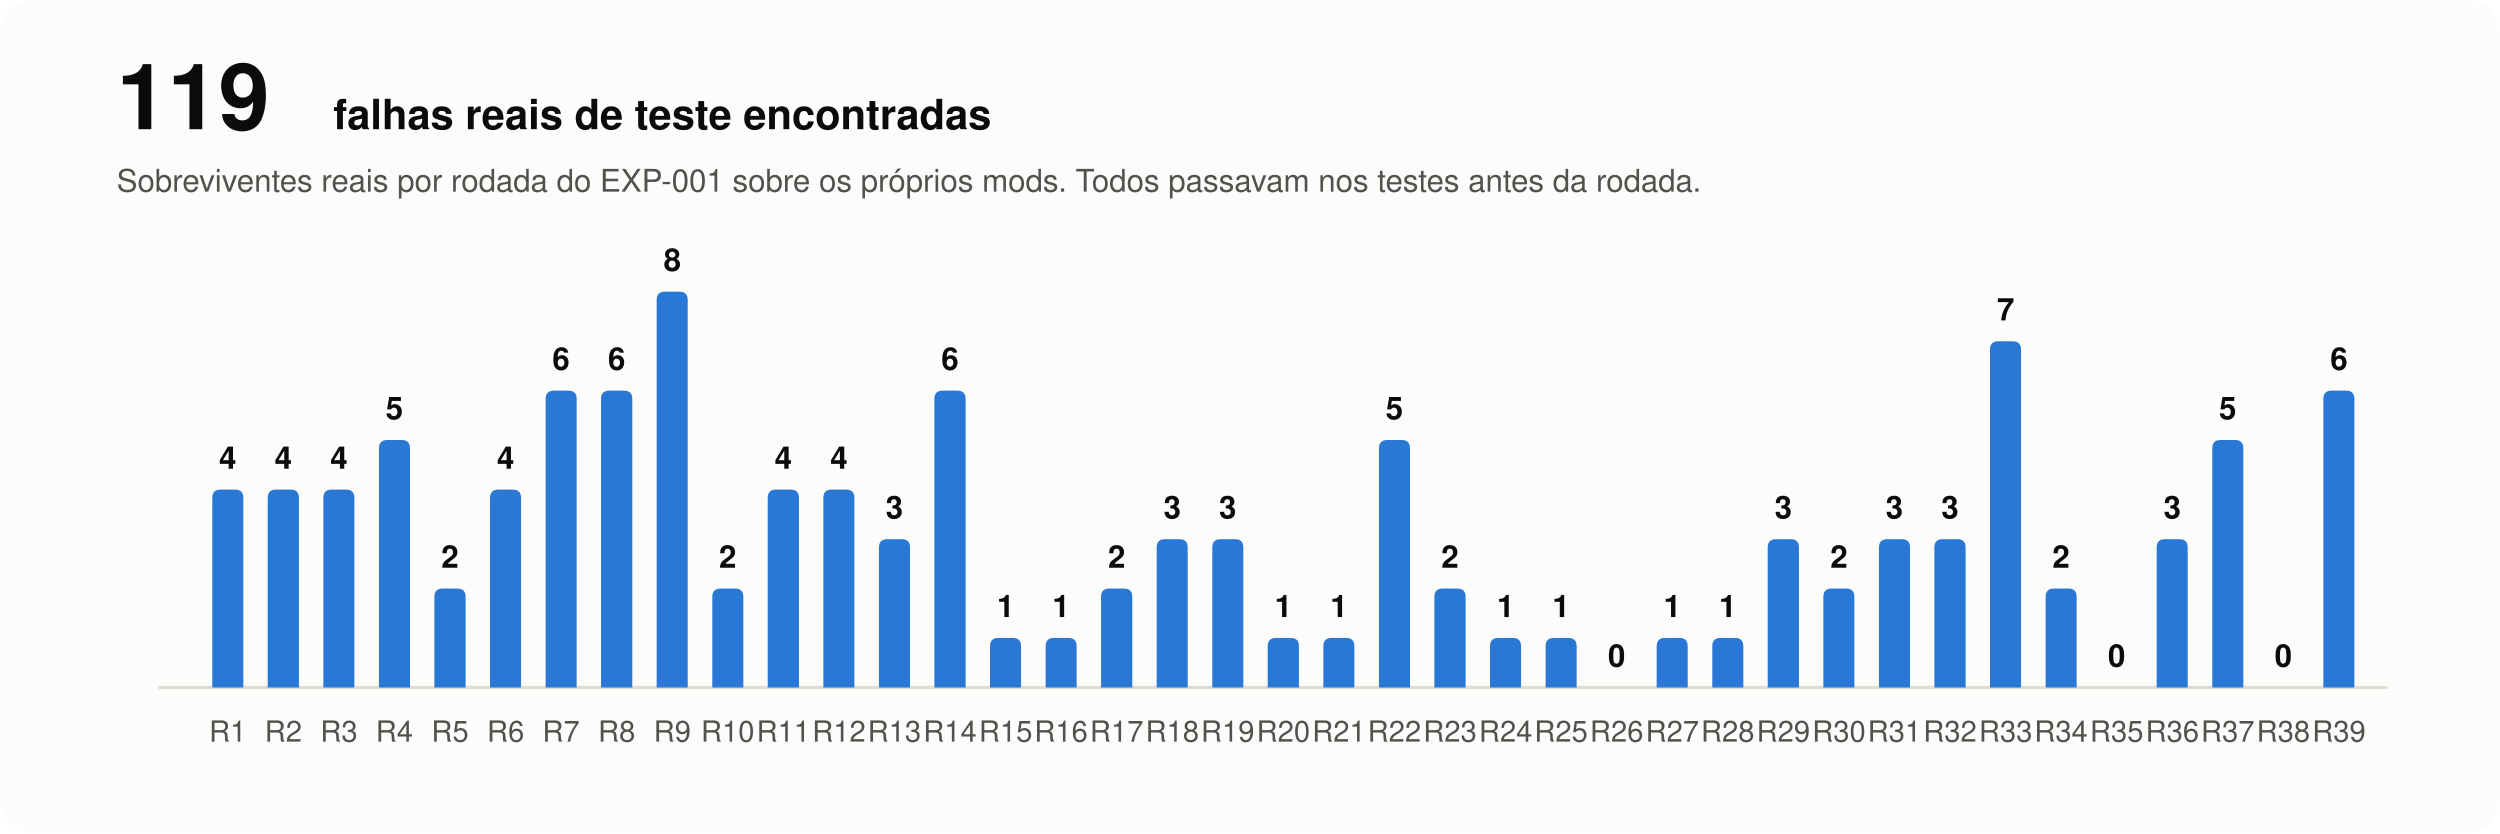
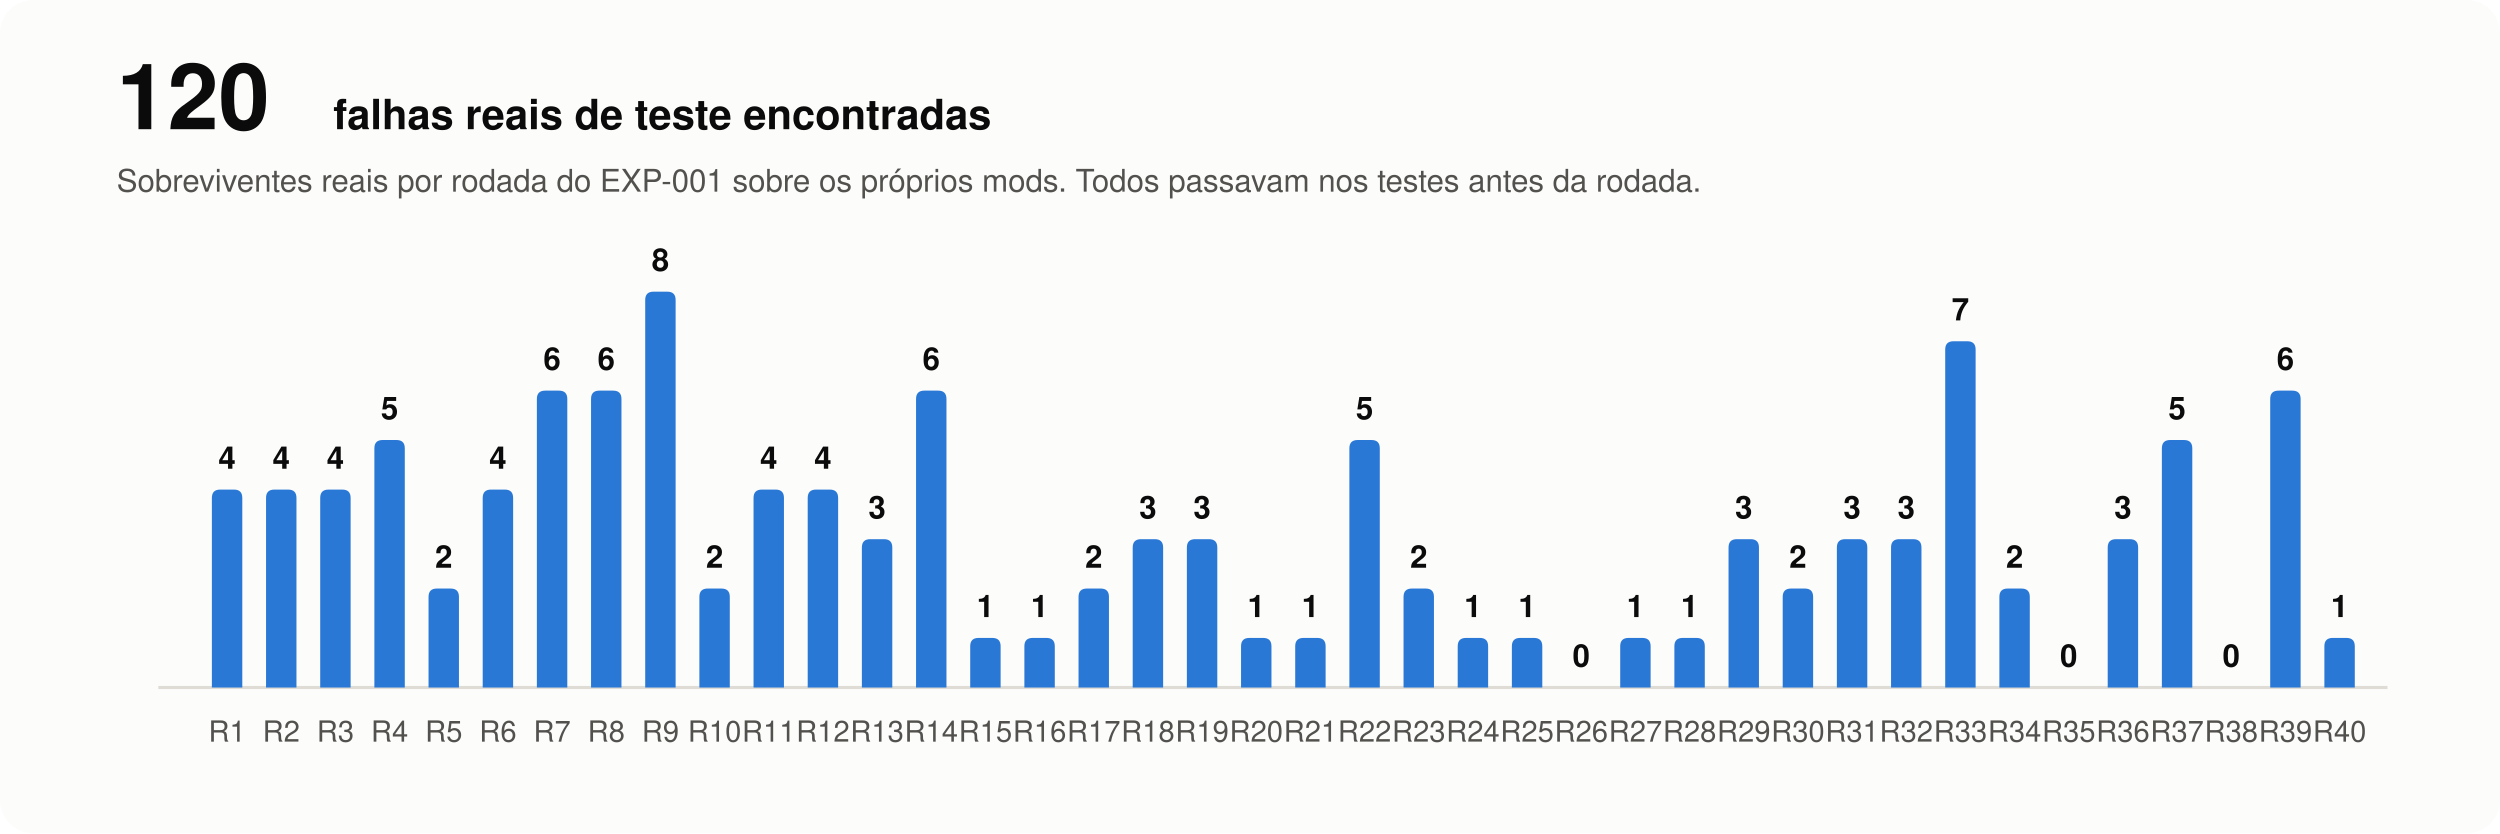
- <svg xmlns="http://www.w3.org/2000/svg" viewBox="0 0 1200 400" width="1200" height="400" role="img" aria-label="119 falhas reais de teste encontradas em 39 rodadas" font-family="ui-sans-serif, -apple-system, 'Segoe UI', Helvetica, Arial, sans-serif">
+ <svg xmlns="http://www.w3.org/2000/svg" viewBox="0 0 1200 400" width="1200" height="400" role="img" aria-label="120 falhas reais de teste encontradas em 40 rodadas" font-family="ui-sans-serif, -apple-system, 'Segoe UI', Helvetica, Arial, sans-serif">
  <style>
  .sup { fill: #fcfcfb; } .sup2 { fill: #f3f2ef; } .borda { stroke: #dedcd5; }
  .t1 { fill: #0b0b0b; } .t2 { fill: #52514e; } .t3 { fill: #8a887f; }
  .ac { fill: #2a78d6; } .acs { stroke: #2a78d6; } .acf { fill: #e8f1fb; }
  .ok { fill: #0f7a3d; } .okf { fill: #e3f3e8; }
  @media (prefers-color-scheme: dark) {
    .sup { fill: #1a1a19; } .sup2 { fill: #232322; } .borda { stroke: #3a3936; }
    .t1 { fill: #f0efec; } .t2 { fill: #c3c2b7; } .t3 { fill: #8f8d84; }
    .ac { fill: #3987e5; } .acs { stroke: #3987e5; } .acf { fill: #1d2c40; }
    .ok { fill: #4cc27a; } .okf { fill: #16301f; }
  }
  @media (prefers-reduced-motion: reduce) { * { animation: none !important; } }

  .barra { transform-box: fill-box; transform-origin: bottom; animation: cresce 1.1s cubic-bezier(.2,.8,.2,1); }
  @keyframes cresce { from { transform: scaleY(0); } to { transform: scaleY(1); } }
</style>
  <rect width="1200" height="400" rx="16" class="sup" />
-   <text x="56" y="62" font-size="44" font-weight="800" class="t1">119</text>
+   <text x="56" y="62" font-size="44" font-weight="800" class="t1">120</text>
  <text x="160" y="62" font-size="20" font-weight="700" class="t1">falhas reais de teste encontradas</text>
  <text x="56" y="92" font-size="15" class="t2">Sobreviventes reais por rodada do EXP-001 sobre os próprios mods. Todos passavam nos testes antes da rodada.</text>
  <line x1="76" y1="330" x2="1146" y2="330" class="borda" stroke-width="1.5" />
  <g class="barra">
-     <path d="M101.9,330 L101.9,239.0 Q101.9,235.0 105.9,235.0 L112.8,235.0 Q116.8,235.0 116.8,239.0 L116.8,330 Z" class="ac" />
-   </g>
-   <text x="109.3" y="225.0" font-size="15" font-weight="700" class="t1" text-anchor="middle">4</text>
-   <text x="109.3" y="356" font-size="14" class="t2" text-anchor="middle">R1</text>
-   <g class="barra">
-     <path d="M128.5,330 L128.5,239.0 Q128.5,235.0 132.5,235.0 L139.5,235.0 Q143.5,235.0 143.5,239.0 L143.5,330 Z" class="ac" />
-   </g>
-   <text x="136.0" y="225.0" font-size="15" font-weight="700" class="t1" text-anchor="middle">4</text>
-   <text x="136.0" y="356" font-size="14" class="t2" text-anchor="middle">R2</text>
-   <g class="barra">
-     <path d="M155.2,330 L155.2,239.0 Q155.2,235.0 159.2,235.0 L166.1,235.0 Q170.1,235.0 170.1,239.0 L170.1,330 Z" class="ac" />
-   </g>
-   <text x="162.7" y="225.0" font-size="15" font-weight="700" class="t1" text-anchor="middle">4</text>
-   <text x="162.7" y="356" font-size="14" class="t2" text-anchor="middle">R3</text>
-   <g class="barra">
-     <path d="M181.9,330 L181.9,215.2 Q181.9,211.2 185.9,211.2 L192.8,211.2 Q196.8,211.2 196.8,215.2 L196.8,330 Z" class="ac" />
-   </g>
-   <text x="189.3" y="201.2" font-size="15" font-weight="700" class="t1" text-anchor="middle">5</text>
-   <text x="189.3" y="356" font-size="14" class="t2" text-anchor="middle">R4</text>
-   <g class="barra">
-     <path d="M208.5,330 L208.5,286.5 Q208.5,282.5 212.5,282.5 L219.5,282.5 Q223.5,282.5 223.5,286.5 L223.5,330 Z" class="ac" />
-   </g>
-   <text x="216.0" y="272.5" font-size="15" font-weight="700" class="t1" text-anchor="middle">2</text>
-   <text x="216.0" y="356" font-size="14" class="t2" text-anchor="middle">R5</text>
-   <g class="barra">
-     <path d="M235.2,330 L235.2,239.0 Q235.2,235.0 239.2,235.0 L246.1,235.0 Q250.1,235.0 250.1,239.0 L250.1,330 Z" class="ac" />
-   </g>
-   <text x="242.7" y="225.0" font-size="15" font-weight="700" class="t1" text-anchor="middle">4</text>
-   <text x="242.7" y="356" font-size="14" class="t2" text-anchor="middle">R6</text>
-   <g class="barra">
-     <path d="M261.9,330 L261.9,191.5 Q261.9,187.5 265.9,187.5 L272.8,187.5 Q276.8,187.5 276.8,191.5 L276.8,330 Z" class="ac" />
-   </g>
-   <text x="269.3" y="177.5" font-size="15" font-weight="700" class="t1" text-anchor="middle">6</text>
-   <text x="269.3" y="356" font-size="14" class="t2" text-anchor="middle">R7</text>
-   <g class="barra">
-     <path d="M288.5,330 L288.5,191.5 Q288.5,187.5 292.5,187.5 L299.5,187.5 Q303.5,187.5 303.5,191.5 L303.5,330 Z" class="ac" />
-   </g>
-   <text x="296.0" y="177.5" font-size="15" font-weight="700" class="t1" text-anchor="middle">6</text>
-   <text x="296.0" y="356" font-size="14" class="t2" text-anchor="middle">R8</text>
-   <g class="barra">
-     <path d="M315.2,330 L315.2,144.0 Q315.2,140.0 319.2,140.0 L326.1,140.0 Q330.1,140.0 330.1,144.0 L330.1,330 Z" class="ac" />
-   </g>
-   <text x="322.7" y="130.0" font-size="15" font-weight="700" class="t1" text-anchor="middle">8</text>
-   <text x="322.7" y="356" font-size="14" class="t2" text-anchor="middle">R9</text>
-   <g class="barra">
-     <path d="M341.9,330 L341.9,286.5 Q341.9,282.5 345.9,282.5 L352.8,282.5 Q356.8,282.5 356.8,286.5 L356.8,330 Z" class="ac" />
-   </g>
-   <text x="349.3" y="272.5" font-size="15" font-weight="700" class="t1" text-anchor="middle">2</text>
-   <text x="349.3" y="356" font-size="14" class="t2" text-anchor="middle">R10</text>
-   <g class="barra">
-     <path d="M368.5,330 L368.5,239.0 Q368.5,235.0 372.5,235.0 L379.5,235.0 Q383.5,235.0 383.5,239.0 L383.5,330 Z" class="ac" />
-   </g>
-   <text x="376.0" y="225.0" font-size="15" font-weight="700" class="t1" text-anchor="middle">4</text>
-   <text x="376.0" y="356" font-size="14" class="t2" text-anchor="middle">R11</text>
-   <g class="barra">
-     <path d="M395.2,330 L395.2,239.0 Q395.2,235.0 399.2,235.0 L406.1,235.0 Q410.1,235.0 410.1,239.0 L410.1,330 Z" class="ac" />
-   </g>
-   <text x="402.7" y="225.0" font-size="15" font-weight="700" class="t1" text-anchor="middle">4</text>
-   <text x="402.7" y="356" font-size="14" class="t2" text-anchor="middle">R12</text>
-   <g class="barra">
-     <path d="M421.9,330 L421.9,262.8 Q421.9,258.8 425.9,258.8 L432.8,258.8 Q436.8,258.8 436.8,262.8 L436.8,330 Z" class="ac" />
-   </g>
-   <text x="429.3" y="248.8" font-size="15" font-weight="700" class="t1" text-anchor="middle">3</text>
-   <text x="429.3" y="356" font-size="14" class="t2" text-anchor="middle">R13</text>
-   <g class="barra">
-     <path d="M448.5,330 L448.5,191.5 Q448.5,187.5 452.5,187.5 L459.5,187.5 Q463.5,187.5 463.5,191.5 L463.5,330 Z" class="ac" />
-   </g>
-   <text x="456.0" y="177.5" font-size="15" font-weight="700" class="t1" text-anchor="middle">6</text>
-   <text x="456.0" y="356" font-size="14" class="t2" text-anchor="middle">R14</text>
-   <g class="barra">
-     <path d="M475.2,330 L475.2,310.2 Q475.2,306.2 479.2,306.2 L486.1,306.2 Q490.1,306.2 490.1,310.2 L490.1,330 Z" class="ac" />
-   </g>
-   <text x="482.7" y="296.2" font-size="15" font-weight="700" class="t1" text-anchor="middle">1</text>
-   <text x="482.7" y="356" font-size="14" class="t2" text-anchor="middle">R15</text>
-   <g class="barra">
-     <path d="M501.9,330 L501.9,310.2 Q501.9,306.2 505.9,306.2 L512.8,306.2 Q516.8,306.2 516.8,310.2 L516.8,330 Z" class="ac" />
-   </g>
-   <text x="509.3" y="296.2" font-size="15" font-weight="700" class="t1" text-anchor="middle">1</text>
-   <text x="509.3" y="356" font-size="14" class="t2" text-anchor="middle">R16</text>
-   <g class="barra">
-     <path d="M528.5,330 L528.5,286.5 Q528.5,282.5 532.5,282.5 L539.5,282.5 Q543.5,282.5 543.5,286.5 L543.5,330 Z" class="ac" />
-   </g>
-   <text x="536.0" y="272.5" font-size="15" font-weight="700" class="t1" text-anchor="middle">2</text>
-   <text x="536.0" y="356" font-size="14" class="t2" text-anchor="middle">R17</text>
-   <g class="barra">
-     <path d="M555.2,330 L555.2,262.8 Q555.2,258.8 559.2,258.8 L566.1,258.8 Q570.1,258.8 570.1,262.8 L570.1,330 Z" class="ac" />
-   </g>
-   <text x="562.7" y="248.8" font-size="15" font-weight="700" class="t1" text-anchor="middle">3</text>
-   <text x="562.7" y="356" font-size="14" class="t2" text-anchor="middle">R18</text>
-   <g class="barra">
-     <path d="M581.9,330 L581.9,262.8 Q581.9,258.8 585.9,258.8 L592.8,258.8 Q596.8,258.8 596.8,262.8 L596.8,330 Z" class="ac" />
-   </g>
-   <text x="589.3" y="248.8" font-size="15" font-weight="700" class="t1" text-anchor="middle">3</text>
-   <text x="589.3" y="356" font-size="14" class="t2" text-anchor="middle">R19</text>
-   <g class="barra">
-     <path d="M608.5,330 L608.5,310.2 Q608.5,306.2 612.5,306.2 L619.5,306.2 Q623.5,306.2 623.5,310.2 L623.5,330 Z" class="ac" />
-   </g>
-   <text x="616.0" y="296.2" font-size="15" font-weight="700" class="t1" text-anchor="middle">1</text>
-   <text x="616.0" y="356" font-size="14" class="t2" text-anchor="middle">R20</text>
-   <g class="barra">
-     <path d="M635.2,330 L635.2,310.2 Q635.2,306.2 639.2,306.2 L646.1,306.2 Q650.1,306.2 650.1,310.2 L650.1,330 Z" class="ac" />
-   </g>
-   <text x="642.7" y="296.2" font-size="15" font-weight="700" class="t1" text-anchor="middle">1</text>
-   <text x="642.7" y="356" font-size="14" class="t2" text-anchor="middle">R21</text>
-   <g class="barra">
-     <path d="M661.9,330 L661.9,215.2 Q661.9,211.2 665.9,211.2 L672.8,211.2 Q676.8,211.2 676.8,215.2 L676.8,330 Z" class="ac" />
-   </g>
-   <text x="669.3" y="201.2" font-size="15" font-weight="700" class="t1" text-anchor="middle">5</text>
-   <text x="669.3" y="356" font-size="14" class="t2" text-anchor="middle">R22</text>
-   <g class="barra">
-     <path d="M688.5,330 L688.5,286.5 Q688.5,282.5 692.5,282.5 L699.5,282.5 Q703.5,282.5 703.5,286.5 L703.5,330 Z" class="ac" />
-   </g>
-   <text x="696.0" y="272.5" font-size="15" font-weight="700" class="t1" text-anchor="middle">2</text>
-   <text x="696.0" y="356" font-size="14" class="t2" text-anchor="middle">R23</text>
-   <g class="barra">
-     <path d="M715.2,330 L715.2,310.2 Q715.2,306.2 719.2,306.2 L726.1,306.2 Q730.1,306.2 730.1,310.2 L730.1,330 Z" class="ac" />
-   </g>
-   <text x="722.7" y="296.2" font-size="15" font-weight="700" class="t1" text-anchor="middle">1</text>
-   <text x="722.7" y="356" font-size="14" class="t2" text-anchor="middle">R24</text>
-   <g class="barra">
-     <path d="M741.9,330 L741.9,310.2 Q741.9,306.2 745.9,306.2 L752.8,306.2 Q756.8,306.2 756.8,310.2 L756.8,330 Z" class="ac" />
-   </g>
-   <text x="749.3" y="296.2" font-size="15" font-weight="700" class="t1" text-anchor="middle">1</text>
-   <text x="749.3" y="356" font-size="14" class="t2" text-anchor="middle">R25</text>
-   <g class="barra">
-     <path d="M768.5,330 L768.5,330.0 Q768.5,330.0 768.5,330.0 L783.5,330.0 Q783.5,330.0 783.5,330.0 L783.5,330 Z" class="ac" />
-   </g>
-   <text x="776.0" y="320.0" font-size="15" font-weight="700" class="t1" text-anchor="middle">0</text>
-   <text x="776.0" y="356" font-size="14" class="t2" text-anchor="middle">R26</text>
-   <g class="barra">
-     <path d="M795.2,330 L795.2,310.2 Q795.2,306.2 799.2,306.2 L806.1,306.2 Q810.1,306.2 810.1,310.2 L810.1,330 Z" class="ac" />
-   </g>
-   <text x="802.7" y="296.2" font-size="15" font-weight="700" class="t1" text-anchor="middle">1</text>
-   <text x="802.7" y="356" font-size="14" class="t2" text-anchor="middle">R27</text>
-   <g class="barra">
-     <path d="M821.9,330 L821.9,310.2 Q821.9,306.2 825.9,306.2 L832.8,306.2 Q836.8,306.2 836.8,310.2 L836.8,330 Z" class="ac" />
-   </g>
-   <text x="829.3" y="296.2" font-size="15" font-weight="700" class="t1" text-anchor="middle">1</text>
-   <text x="829.3" y="356" font-size="14" class="t2" text-anchor="middle">R28</text>
-   <g class="barra">
-     <path d="M848.5,330 L848.5,262.8 Q848.5,258.8 852.5,258.8 L859.5,258.8 Q863.5,258.8 863.5,262.8 L863.5,330 Z" class="ac" />
-   </g>
-   <text x="856.0" y="248.8" font-size="15" font-weight="700" class="t1" text-anchor="middle">3</text>
-   <text x="856.0" y="356" font-size="14" class="t2" text-anchor="middle">R29</text>
-   <g class="barra">
-     <path d="M875.2,330 L875.2,286.5 Q875.2,282.5 879.2,282.5 L886.1,282.5 Q890.1,282.5 890.1,286.5 L890.1,330 Z" class="ac" />
-   </g>
-   <text x="882.7" y="272.5" font-size="15" font-weight="700" class="t1" text-anchor="middle">2</text>
-   <text x="882.7" y="356" font-size="14" class="t2" text-anchor="middle">R30</text>
-   <g class="barra">
-     <path d="M901.9,330 L901.9,262.8 Q901.9,258.8 905.9,258.8 L912.8,258.8 Q916.8,258.8 916.8,262.8 L916.8,330 Z" class="ac" />
-   </g>
-   <text x="909.3" y="248.8" font-size="15" font-weight="700" class="t1" text-anchor="middle">3</text>
-   <text x="909.3" y="356" font-size="14" class="t2" text-anchor="middle">R31</text>
-   <g class="barra">
-     <path d="M928.5,330 L928.5,262.8 Q928.5,258.8 932.5,258.8 L939.5,258.8 Q943.5,258.8 943.5,262.8 L943.5,330 Z" class="ac" />
-   </g>
-   <text x="936.0" y="248.8" font-size="15" font-weight="700" class="t1" text-anchor="middle">3</text>
-   <text x="936.0" y="356" font-size="14" class="t2" text-anchor="middle">R32</text>
-   <g class="barra">
-     <path d="M955.2,330 L955.2,167.8 Q955.2,163.8 959.2,163.8 L966.1,163.8 Q970.1,163.8 970.1,167.8 L970.1,330 Z" class="ac" />
-   </g>
-   <text x="962.7" y="153.8" font-size="15" font-weight="700" class="t1" text-anchor="middle">7</text>
-   <text x="962.7" y="356" font-size="14" class="t2" text-anchor="middle">R33</text>
-   <g class="barra">
-     <path d="M981.9,330 L981.9,286.5 Q981.9,282.5 985.9,282.5 L992.8,282.5 Q996.8,282.5 996.8,286.5 L996.8,330 Z" class="ac" />
-   </g>
-   <text x="989.3" y="272.5" font-size="15" font-weight="700" class="t1" text-anchor="middle">2</text>
-   <text x="989.3" y="356" font-size="14" class="t2" text-anchor="middle">R34</text>
-   <g class="barra">
-     <path d="M1008.5,330 L1008.5,330.0 Q1008.5,330.0 1008.5,330.0 L1023.5,330.0 Q1023.5,330.0 1023.5,330.0 L1023.5,330 Z" class="ac" />
-   </g>
-   <text x="1016.0" y="320.0" font-size="15" font-weight="700" class="t1" text-anchor="middle">0</text>
-   <text x="1016.0" y="356" font-size="14" class="t2" text-anchor="middle">R35</text>
-   <g class="barra">
-     <path d="M1035.2,330 L1035.2,262.8 Q1035.2,258.8 1039.2,258.8 L1046.1,258.8 Q1050.1,258.8 1050.1,262.8 L1050.1,330 Z" class="ac" />
-   </g>
-   <text x="1042.7" y="248.8" font-size="15" font-weight="700" class="t1" text-anchor="middle">3</text>
-   <text x="1042.7" y="356" font-size="14" class="t2" text-anchor="middle">R36</text>
-   <g class="barra">
-     <path d="M1061.9,330 L1061.9,215.2 Q1061.9,211.2 1065.9,211.2 L1072.8,211.2 Q1076.8,211.2 1076.8,215.2 L1076.8,330 Z" class="ac" />
-   </g>
-   <text x="1069.3" y="201.2" font-size="15" font-weight="700" class="t1" text-anchor="middle">5</text>
-   <text x="1069.3" y="356" font-size="14" class="t2" text-anchor="middle">R37</text>
-   <g class="barra">
-     <path d="M1088.5,330 L1088.5,330.0 Q1088.5,330.0 1088.5,330.0 L1103.5,330.0 Q1103.5,330.0 1103.5,330.0 L1103.5,330 Z" class="ac" />
-   </g>
-   <text x="1096.0" y="320.0" font-size="15" font-weight="700" class="t1" text-anchor="middle">0</text>
-   <text x="1096.0" y="356" font-size="14" class="t2" text-anchor="middle">R38</text>
-   <g class="barra">
-     <path d="M1115.2,330 L1115.2,191.5 Q1115.2,187.5 1119.2,187.5 L1126.1,187.5 Q1130.1,187.5 1130.1,191.5 L1130.1,330 Z" class="ac" />
-   </g>
-   <text x="1122.7" y="177.5" font-size="15" font-weight="700" class="t1" text-anchor="middle">6</text>
-   <text x="1122.7" y="356" font-size="14" class="t2" text-anchor="middle">R39</text>
+     <path d="M101.7,330 L101.7,239.0 Q101.7,235.0 105.7,235.0 L112.3,235.0 Q116.3,235.0 116.3,239.0 L116.3,330 Z" class="ac" />
+   </g>
+   <text x="109.0" y="225.0" font-size="15" font-weight="700" class="t1" text-anchor="middle">4</text>
+   <text x="109.0" y="356" font-size="14" class="t2" text-anchor="middle">R1</text>
+   <g class="barra">
+     <path d="M127.7,330 L127.7,239.0 Q127.7,235.0 131.7,235.0 L138.3,235.0 Q142.3,235.0 142.3,239.0 L142.3,330 Z" class="ac" />
+   </g>
+   <text x="135.0" y="225.0" font-size="15" font-weight="700" class="t1" text-anchor="middle">4</text>
+   <text x="135.0" y="356" font-size="14" class="t2" text-anchor="middle">R2</text>
+   <g class="barra">
+     <path d="M153.7,330 L153.7,239.0 Q153.7,235.0 157.7,235.0 L164.3,235.0 Q168.3,235.0 168.3,239.0 L168.3,330 Z" class="ac" />
+   </g>
+   <text x="161.0" y="225.0" font-size="15" font-weight="700" class="t1" text-anchor="middle">4</text>
+   <text x="161.0" y="356" font-size="14" class="t2" text-anchor="middle">R3</text>
+   <g class="barra">
+     <path d="M179.7,330 L179.7,215.2 Q179.7,211.2 183.7,211.2 L190.3,211.2 Q194.3,211.2 194.3,215.2 L194.3,330 Z" class="ac" />
+   </g>
+   <text x="187.0" y="201.2" font-size="15" font-weight="700" class="t1" text-anchor="middle">5</text>
+   <text x="187.0" y="356" font-size="14" class="t2" text-anchor="middle">R4</text>
+   <g class="barra">
+     <path d="M205.7,330 L205.7,286.5 Q205.7,282.5 209.7,282.5 L216.3,282.5 Q220.3,282.5 220.3,286.5 L220.3,330 Z" class="ac" />
+   </g>
+   <text x="213.0" y="272.5" font-size="15" font-weight="700" class="t1" text-anchor="middle">2</text>
+   <text x="213.0" y="356" font-size="14" class="t2" text-anchor="middle">R5</text>
+   <g class="barra">
+     <path d="M231.7,330 L231.7,239.0 Q231.7,235.0 235.7,235.0 L242.3,235.0 Q246.3,235.0 246.3,239.0 L246.3,330 Z" class="ac" />
+   </g>
+   <text x="239.0" y="225.0" font-size="15" font-weight="700" class="t1" text-anchor="middle">4</text>
+   <text x="239.0" y="356" font-size="14" class="t2" text-anchor="middle">R6</text>
+   <g class="barra">
+     <path d="M257.7,330 L257.7,191.5 Q257.7,187.5 261.7,187.5 L268.3,187.5 Q272.3,187.5 272.3,191.5 L272.3,330 Z" class="ac" />
+   </g>
+   <text x="265.0" y="177.5" font-size="15" font-weight="700" class="t1" text-anchor="middle">6</text>
+   <text x="265.0" y="356" font-size="14" class="t2" text-anchor="middle">R7</text>
+   <g class="barra">
+     <path d="M283.7,330 L283.7,191.5 Q283.7,187.5 287.7,187.5 L294.3,187.5 Q298.3,187.5 298.3,191.5 L298.3,330 Z" class="ac" />
+   </g>
+   <text x="291.0" y="177.5" font-size="15" font-weight="700" class="t1" text-anchor="middle">6</text>
+   <text x="291.0" y="356" font-size="14" class="t2" text-anchor="middle">R8</text>
+   <g class="barra">
+     <path d="M309.7,330 L309.7,144.0 Q309.7,140.0 313.7,140.0 L320.3,140.0 Q324.3,140.0 324.3,144.0 L324.3,330 Z" class="ac" />
+   </g>
+   <text x="317.0" y="130.0" font-size="15" font-weight="700" class="t1" text-anchor="middle">8</text>
+   <text x="317.0" y="356" font-size="14" class="t2" text-anchor="middle">R9</text>
+   <g class="barra">
+     <path d="M335.7,330 L335.7,286.5 Q335.7,282.5 339.7,282.5 L346.3,282.5 Q350.3,282.5 350.3,286.5 L350.3,330 Z" class="ac" />
+   </g>
+   <text x="343.0" y="272.5" font-size="15" font-weight="700" class="t1" text-anchor="middle">2</text>
+   <text x="343.0" y="356" font-size="14" class="t2" text-anchor="middle">R10</text>
+   <g class="barra">
+     <path d="M361.7,330 L361.7,239.0 Q361.7,235.0 365.7,235.0 L372.3,235.0 Q376.3,235.0 376.3,239.0 L376.3,330 Z" class="ac" />
+   </g>
+   <text x="369.0" y="225.0" font-size="15" font-weight="700" class="t1" text-anchor="middle">4</text>
+   <text x="369.0" y="356" font-size="14" class="t2" text-anchor="middle">R11</text>
+   <g class="barra">
+     <path d="M387.7,330 L387.7,239.0 Q387.7,235.0 391.7,235.0 L398.3,235.0 Q402.3,235.0 402.3,239.0 L402.3,330 Z" class="ac" />
+   </g>
+   <text x="395.0" y="225.0" font-size="15" font-weight="700" class="t1" text-anchor="middle">4</text>
+   <text x="395.0" y="356" font-size="14" class="t2" text-anchor="middle">R12</text>
+   <g class="barra">
+     <path d="M413.7,330 L413.7,262.8 Q413.7,258.8 417.7,258.8 L424.3,258.8 Q428.3,258.8 428.3,262.8 L428.3,330 Z" class="ac" />
+   </g>
+   <text x="421.0" y="248.8" font-size="15" font-weight="700" class="t1" text-anchor="middle">3</text>
+   <text x="421.0" y="356" font-size="14" class="t2" text-anchor="middle">R13</text>
+   <g class="barra">
+     <path d="M439.7,330 L439.7,191.5 Q439.7,187.5 443.7,187.5 L450.3,187.5 Q454.3,187.5 454.3,191.5 L454.3,330 Z" class="ac" />
+   </g>
+   <text x="447.0" y="177.5" font-size="15" font-weight="700" class="t1" text-anchor="middle">6</text>
+   <text x="447.0" y="356" font-size="14" class="t2" text-anchor="middle">R14</text>
+   <g class="barra">
+     <path d="M465.7,330 L465.7,310.2 Q465.7,306.2 469.7,306.2 L476.3,306.2 Q480.3,306.2 480.3,310.2 L480.3,330 Z" class="ac" />
+   </g>
+   <text x="473.0" y="296.2" font-size="15" font-weight="700" class="t1" text-anchor="middle">1</text>
+   <text x="473.0" y="356" font-size="14" class="t2" text-anchor="middle">R15</text>
+   <g class="barra">
+     <path d="M491.7,330 L491.7,310.2 Q491.7,306.2 495.7,306.2 L502.3,306.2 Q506.3,306.2 506.3,310.2 L506.3,330 Z" class="ac" />
+   </g>
+   <text x="499.0" y="296.2" font-size="15" font-weight="700" class="t1" text-anchor="middle">1</text>
+   <text x="499.0" y="356" font-size="14" class="t2" text-anchor="middle">R16</text>
+   <g class="barra">
+     <path d="M517.7,330 L517.7,286.5 Q517.7,282.5 521.7,282.5 L528.3,282.5 Q532.3,282.5 532.3,286.5 L532.3,330 Z" class="ac" />
+   </g>
+   <text x="525.0" y="272.5" font-size="15" font-weight="700" class="t1" text-anchor="middle">2</text>
+   <text x="525.0" y="356" font-size="14" class="t2" text-anchor="middle">R17</text>
+   <g class="barra">
+     <path d="M543.7,330 L543.7,262.8 Q543.7,258.8 547.7,258.8 L554.3,258.8 Q558.3,258.8 558.3,262.8 L558.3,330 Z" class="ac" />
+   </g>
+   <text x="551.0" y="248.8" font-size="15" font-weight="700" class="t1" text-anchor="middle">3</text>
+   <text x="551.0" y="356" font-size="14" class="t2" text-anchor="middle">R18</text>
+   <g class="barra">
+     <path d="M569.7,330 L569.7,262.8 Q569.7,258.8 573.7,258.8 L580.3,258.8 Q584.3,258.8 584.3,262.8 L584.3,330 Z" class="ac" />
+   </g>
+   <text x="577.0" y="248.8" font-size="15" font-weight="700" class="t1" text-anchor="middle">3</text>
+   <text x="577.0" y="356" font-size="14" class="t2" text-anchor="middle">R19</text>
+   <g class="barra">
+     <path d="M595.7,330 L595.7,310.2 Q595.7,306.2 599.7,306.2 L606.3,306.2 Q610.3,306.2 610.3,310.2 L610.3,330 Z" class="ac" />
+   </g>
+   <text x="603.0" y="296.2" font-size="15" font-weight="700" class="t1" text-anchor="middle">1</text>
+   <text x="603.0" y="356" font-size="14" class="t2" text-anchor="middle">R20</text>
+   <g class="barra">
+     <path d="M621.7,330 L621.7,310.2 Q621.7,306.2 625.7,306.2 L632.3,306.2 Q636.3,306.2 636.3,310.2 L636.3,330 Z" class="ac" />
+   </g>
+   <text x="629.0" y="296.2" font-size="15" font-weight="700" class="t1" text-anchor="middle">1</text>
+   <text x="629.0" y="356" font-size="14" class="t2" text-anchor="middle">R21</text>
+   <g class="barra">
+     <path d="M647.7,330 L647.7,215.2 Q647.7,211.2 651.7,211.2 L658.3,211.2 Q662.3,211.2 662.3,215.2 L662.3,330 Z" class="ac" />
+   </g>
+   <text x="655.0" y="201.2" font-size="15" font-weight="700" class="t1" text-anchor="middle">5</text>
+   <text x="655.0" y="356" font-size="14" class="t2" text-anchor="middle">R22</text>
+   <g class="barra">
+     <path d="M673.7,330 L673.7,286.5 Q673.7,282.5 677.7,282.5 L684.3,282.5 Q688.3,282.5 688.3,286.5 L688.3,330 Z" class="ac" />
+   </g>
+   <text x="681.0" y="272.5" font-size="15" font-weight="700" class="t1" text-anchor="middle">2</text>
+   <text x="681.0" y="356" font-size="14" class="t2" text-anchor="middle">R23</text>
+   <g class="barra">
+     <path d="M699.7,330 L699.7,310.2 Q699.7,306.2 703.7,306.2 L710.3,306.2 Q714.3,306.2 714.3,310.2 L714.3,330 Z" class="ac" />
+   </g>
+   <text x="707.0" y="296.2" font-size="15" font-weight="700" class="t1" text-anchor="middle">1</text>
+   <text x="707.0" y="356" font-size="14" class="t2" text-anchor="middle">R24</text>
+   <g class="barra">
+     <path d="M725.7,330 L725.7,310.2 Q725.7,306.2 729.7,306.2 L736.3,306.2 Q740.3,306.2 740.3,310.2 L740.3,330 Z" class="ac" />
+   </g>
+   <text x="733.0" y="296.2" font-size="15" font-weight="700" class="t1" text-anchor="middle">1</text>
+   <text x="733.0" y="356" font-size="14" class="t2" text-anchor="middle">R25</text>
+   <g class="barra">
+     <path d="M751.7,330 L751.7,330.0 Q751.7,330.0 751.7,330.0 L766.3,330.0 Q766.3,330.0 766.3,330.0 L766.3,330 Z" class="ac" />
+   </g>
+   <text x="759.0" y="320.0" font-size="15" font-weight="700" class="t1" text-anchor="middle">0</text>
+   <text x="759.0" y="356" font-size="14" class="t2" text-anchor="middle">R26</text>
+   <g class="barra">
+     <path d="M777.7,330 L777.7,310.2 Q777.7,306.2 781.7,306.2 L788.3,306.2 Q792.3,306.2 792.3,310.2 L792.3,330 Z" class="ac" />
+   </g>
+   <text x="785.0" y="296.2" font-size="15" font-weight="700" class="t1" text-anchor="middle">1</text>
+   <text x="785.0" y="356" font-size="14" class="t2" text-anchor="middle">R27</text>
+   <g class="barra">
+     <path d="M803.7,330 L803.7,310.2 Q803.7,306.2 807.7,306.2 L814.3,306.2 Q818.3,306.2 818.3,310.2 L818.3,330 Z" class="ac" />
+   </g>
+   <text x="811.0" y="296.2" font-size="15" font-weight="700" class="t1" text-anchor="middle">1</text>
+   <text x="811.0" y="356" font-size="14" class="t2" text-anchor="middle">R28</text>
+   <g class="barra">
+     <path d="M829.7,330 L829.7,262.8 Q829.7,258.8 833.7,258.8 L840.3,258.8 Q844.3,258.8 844.3,262.8 L844.3,330 Z" class="ac" />
+   </g>
+   <text x="837.0" y="248.8" font-size="15" font-weight="700" class="t1" text-anchor="middle">3</text>
+   <text x="837.0" y="356" font-size="14" class="t2" text-anchor="middle">R29</text>
+   <g class="barra">
+     <path d="M855.7,330 L855.7,286.5 Q855.7,282.5 859.7,282.5 L866.3,282.5 Q870.3,282.5 870.3,286.5 L870.3,330 Z" class="ac" />
+   </g>
+   <text x="863.0" y="272.5" font-size="15" font-weight="700" class="t1" text-anchor="middle">2</text>
+   <text x="863.0" y="356" font-size="14" class="t2" text-anchor="middle">R30</text>
+   <g class="barra">
+     <path d="M881.7,330 L881.7,262.8 Q881.7,258.8 885.7,258.8 L892.3,258.8 Q896.3,258.8 896.3,262.8 L896.3,330 Z" class="ac" />
+   </g>
+   <text x="889.0" y="248.8" font-size="15" font-weight="700" class="t1" text-anchor="middle">3</text>
+   <text x="889.0" y="356" font-size="14" class="t2" text-anchor="middle">R31</text>
+   <g class="barra">
+     <path d="M907.7,330 L907.7,262.8 Q907.7,258.8 911.7,258.8 L918.3,258.8 Q922.3,258.8 922.3,262.8 L922.3,330 Z" class="ac" />
+   </g>
+   <text x="915.0" y="248.8" font-size="15" font-weight="700" class="t1" text-anchor="middle">3</text>
+   <text x="915.0" y="356" font-size="14" class="t2" text-anchor="middle">R32</text>
+   <g class="barra">
+     <path d="M933.7,330 L933.7,167.8 Q933.7,163.8 937.7,163.8 L944.3,163.8 Q948.3,163.8 948.3,167.8 L948.3,330 Z" class="ac" />
+   </g>
+   <text x="941.0" y="153.8" font-size="15" font-weight="700" class="t1" text-anchor="middle">7</text>
+   <text x="941.0" y="356" font-size="14" class="t2" text-anchor="middle">R33</text>
+   <g class="barra">
+     <path d="M959.7,330 L959.7,286.5 Q959.7,282.5 963.7,282.5 L970.3,282.5 Q974.3,282.5 974.3,286.5 L974.3,330 Z" class="ac" />
+   </g>
+   <text x="967.0" y="272.5" font-size="15" font-weight="700" class="t1" text-anchor="middle">2</text>
+   <text x="967.0" y="356" font-size="14" class="t2" text-anchor="middle">R34</text>
+   <g class="barra">
+     <path d="M985.7,330 L985.7,330.0 Q985.7,330.0 985.7,330.0 L1000.3,330.0 Q1000.3,330.0 1000.3,330.0 L1000.3,330 Z" class="ac" />
+   </g>
+   <text x="993.0" y="320.0" font-size="15" font-weight="700" class="t1" text-anchor="middle">0</text>
+   <text x="993.0" y="356" font-size="14" class="t2" text-anchor="middle">R35</text>
+   <g class="barra">
+     <path d="M1011.7,330 L1011.7,262.8 Q1011.7,258.8 1015.7,258.8 L1022.3,258.8 Q1026.3,258.8 1026.3,262.8 L1026.3,330 Z" class="ac" />
+   </g>
+   <text x="1019.0" y="248.8" font-size="15" font-weight="700" class="t1" text-anchor="middle">3</text>
+   <text x="1019.0" y="356" font-size="14" class="t2" text-anchor="middle">R36</text>
+   <g class="barra">
+     <path d="M1037.7,330 L1037.7,215.2 Q1037.7,211.2 1041.7,211.2 L1048.3,211.2 Q1052.3,211.2 1052.3,215.2 L1052.3,330 Z" class="ac" />
+   </g>
+   <text x="1045.0" y="201.2" font-size="15" font-weight="700" class="t1" text-anchor="middle">5</text>
+   <text x="1045.0" y="356" font-size="14" class="t2" text-anchor="middle">R37</text>
+   <g class="barra">
+     <path d="M1063.7,330 L1063.7,330.0 Q1063.7,330.0 1063.7,330.0 L1078.3,330.0 Q1078.3,330.0 1078.3,330.0 L1078.3,330 Z" class="ac" />
+   </g>
+   <text x="1071.0" y="320.0" font-size="15" font-weight="700" class="t1" text-anchor="middle">0</text>
+   <text x="1071.0" y="356" font-size="14" class="t2" text-anchor="middle">R38</text>
+   <g class="barra">
+     <path d="M1089.7,330 L1089.7,191.5 Q1089.7,187.5 1093.7,187.5 L1100.3,187.5 Q1104.3,187.5 1104.3,191.5 L1104.3,330 Z" class="ac" />
+   </g>
+   <text x="1097.0" y="177.5" font-size="15" font-weight="700" class="t1" text-anchor="middle">6</text>
+   <text x="1097.0" y="356" font-size="14" class="t2" text-anchor="middle">R39</text>
+   <g class="barra">
+     <path d="M1115.7,330 L1115.7,310.2 Q1115.7,306.2 1119.7,306.2 L1126.3,306.2 Q1130.3,306.2 1130.3,310.2 L1130.3,330 Z" class="ac" />
+   </g>
+   <text x="1123.0" y="296.2" font-size="15" font-weight="700" class="t1" text-anchor="middle">1</text>
+   <text x="1123.0" y="356" font-size="14" class="t2" text-anchor="middle">R40</text>
</svg>
